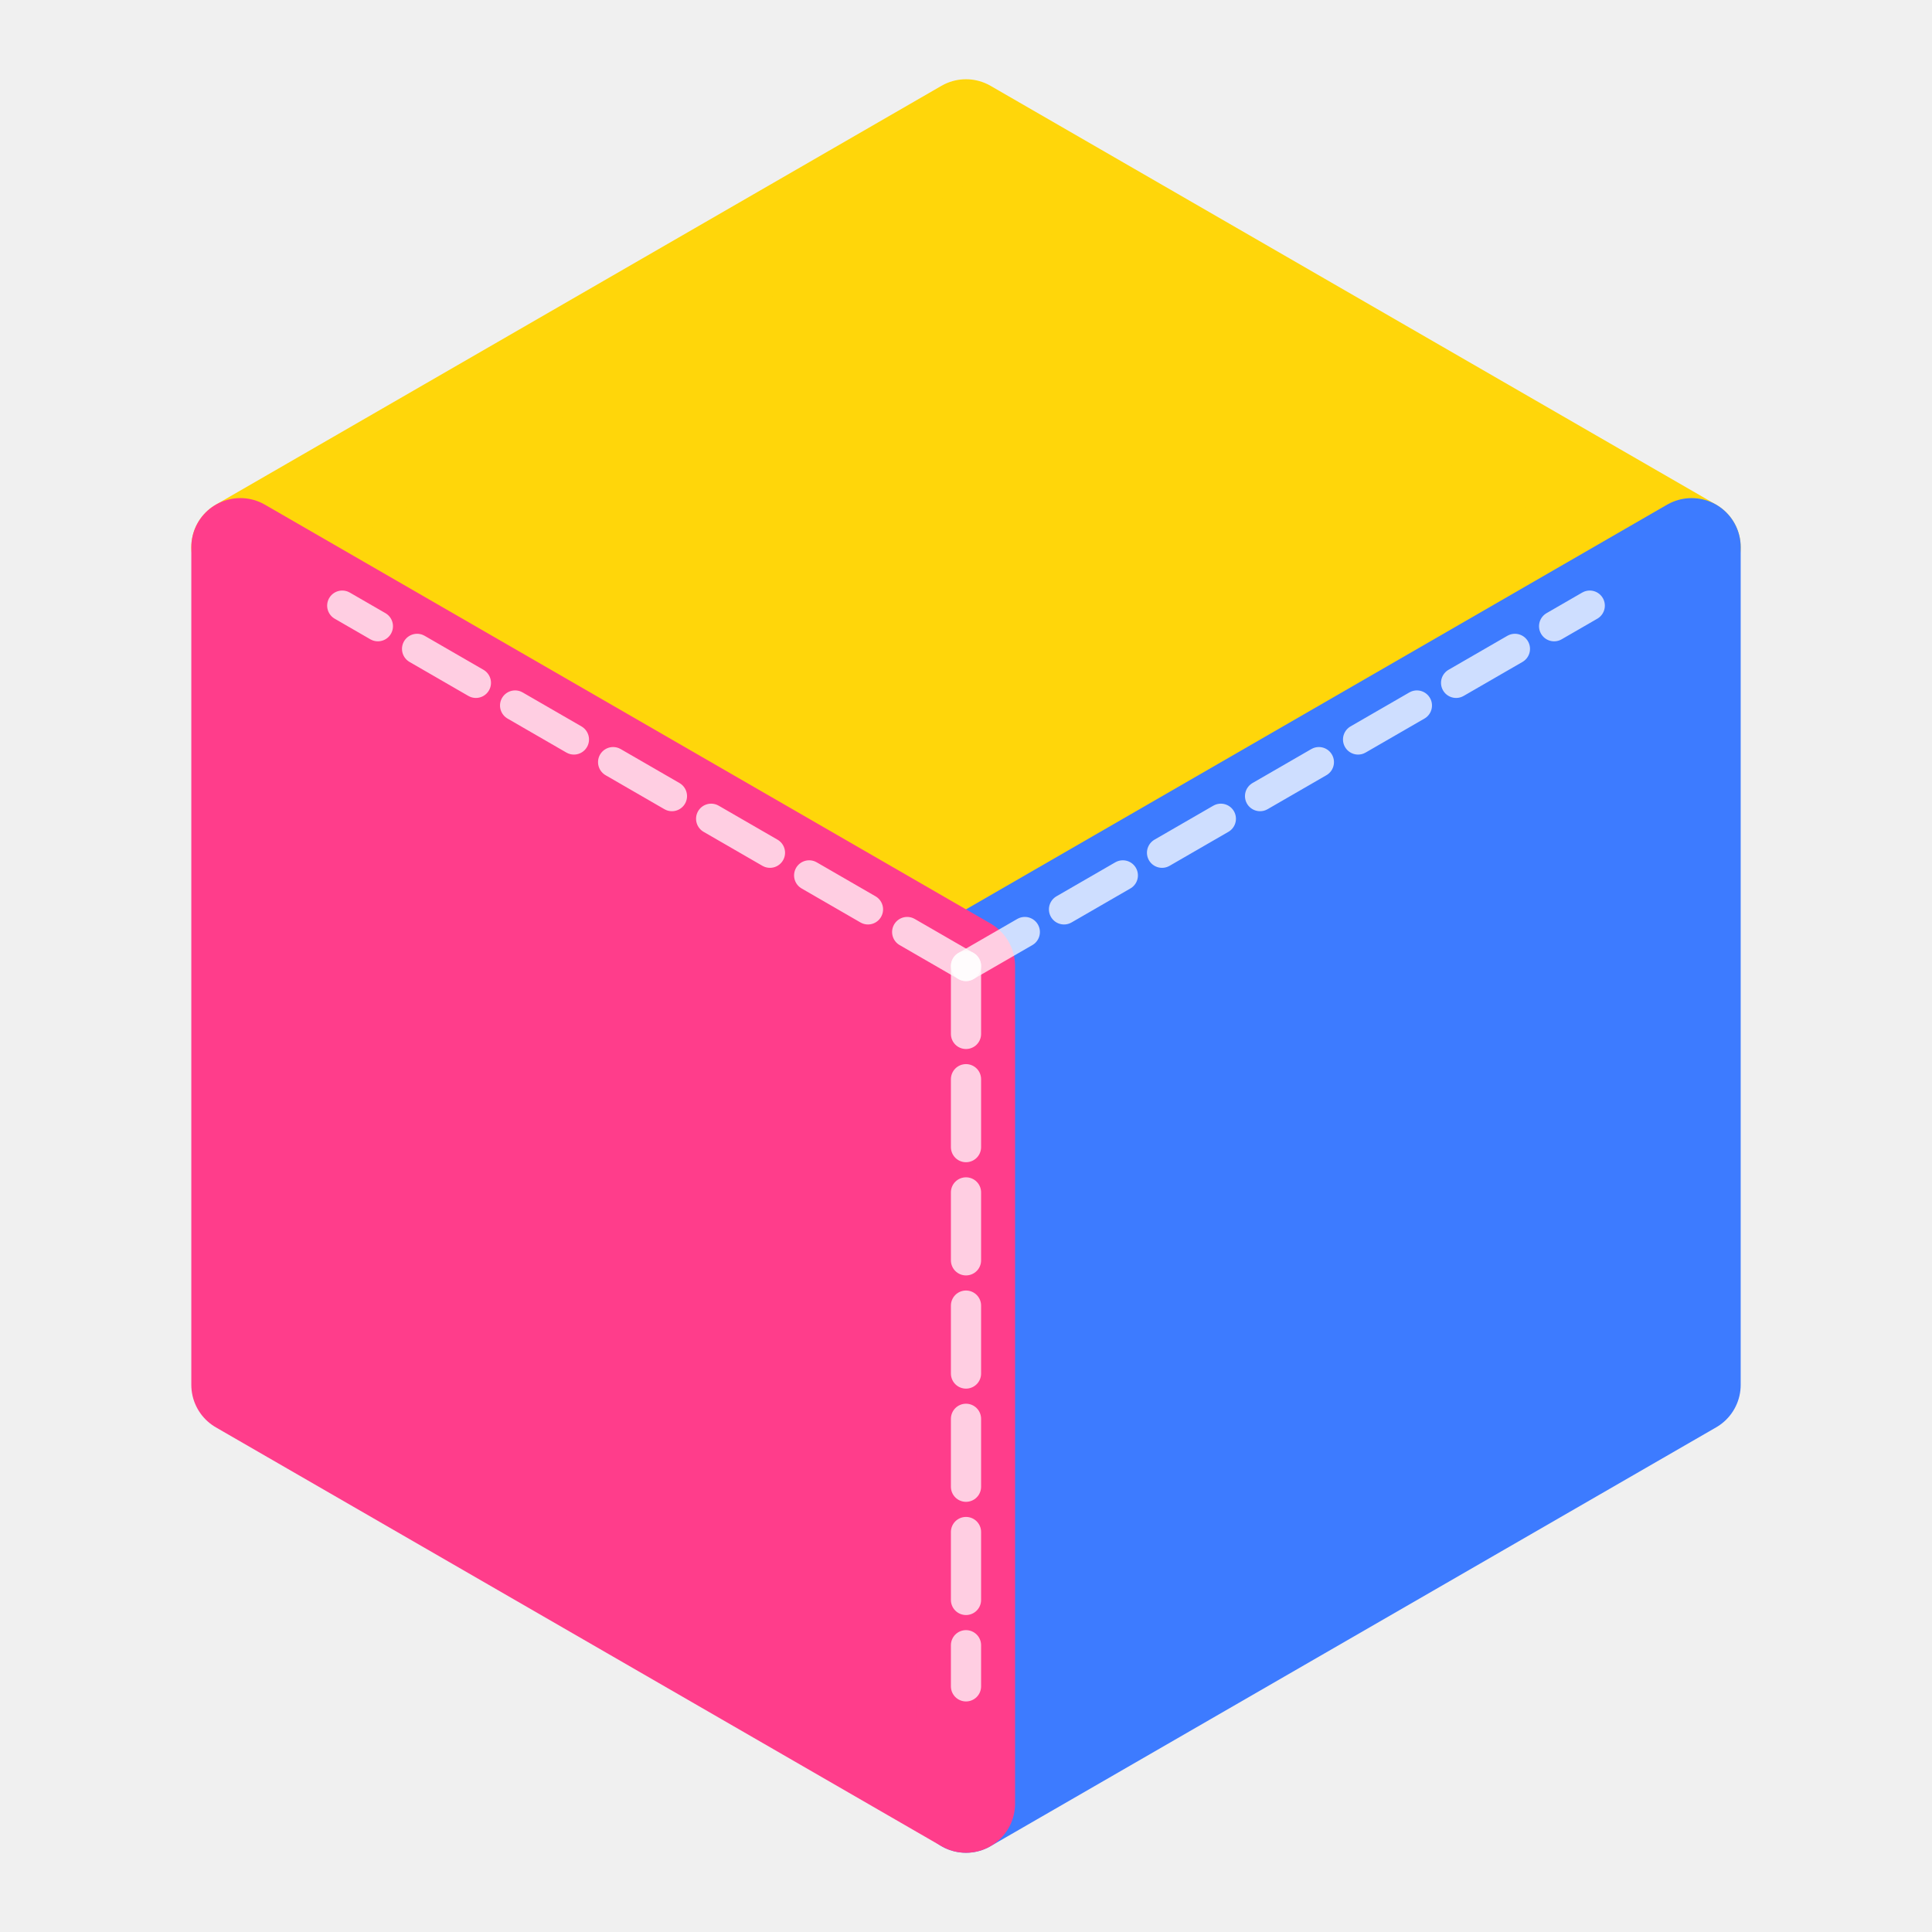
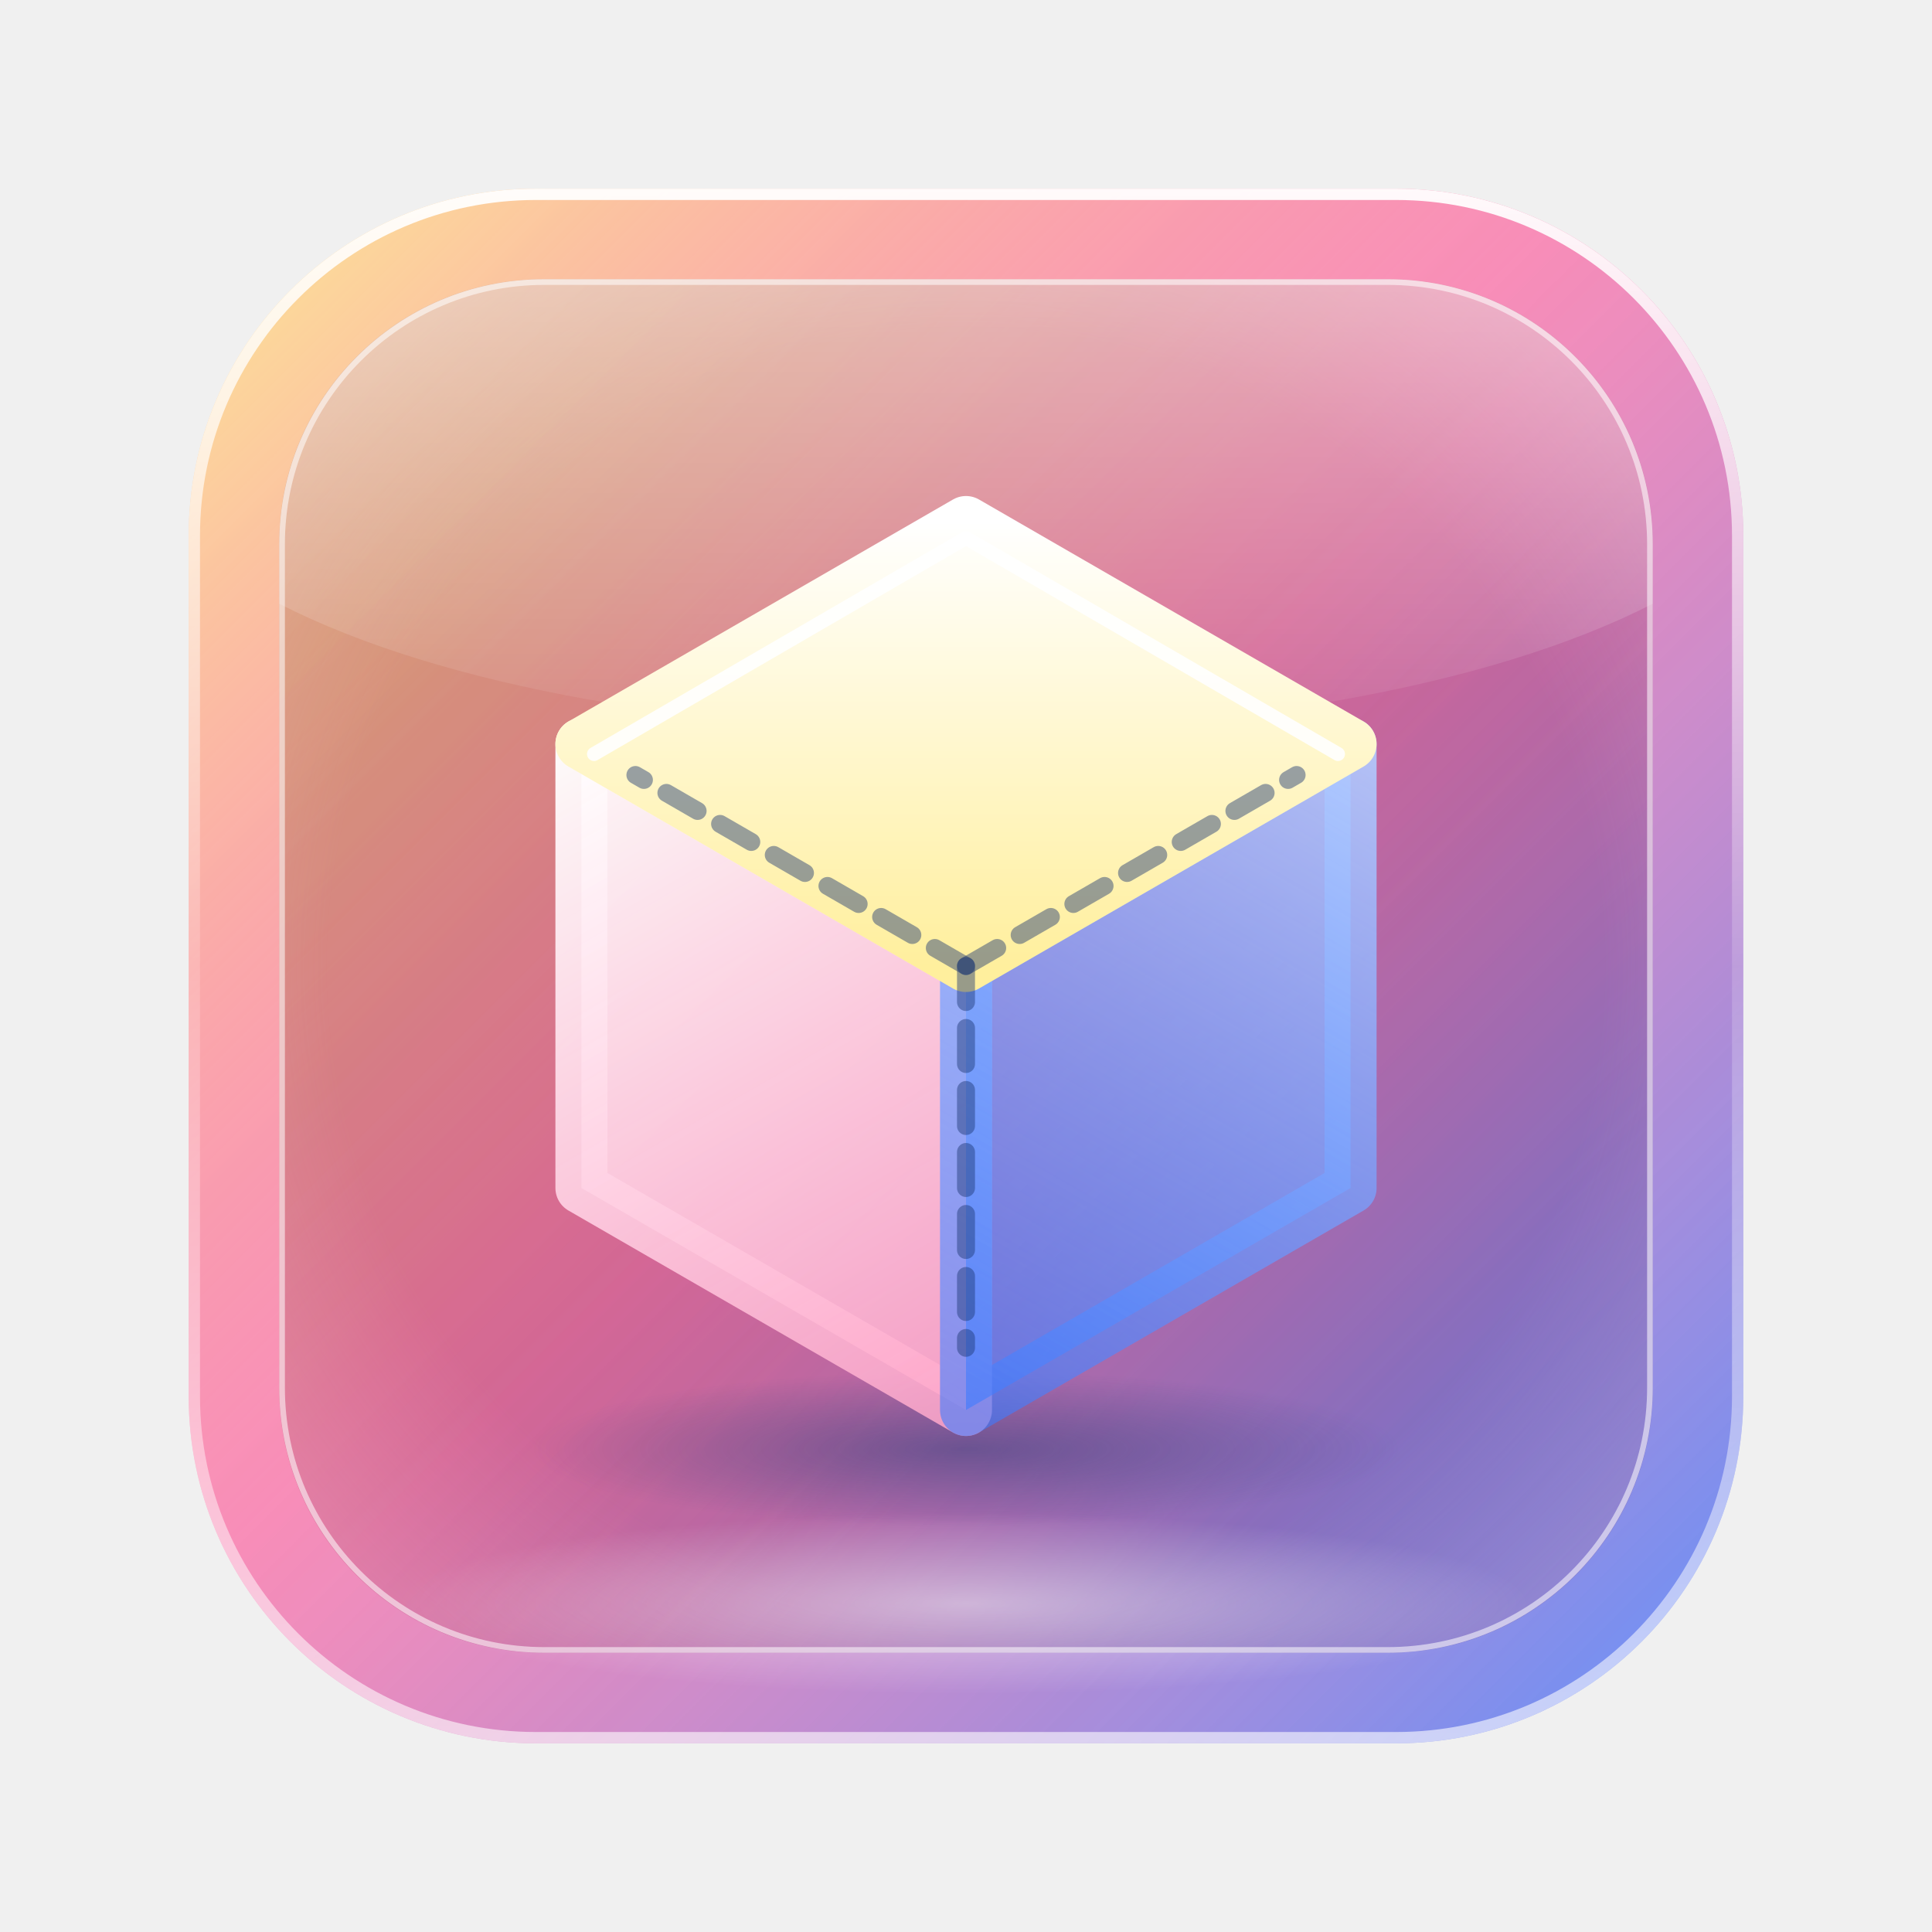
- <svg xmlns="http://www.w3.org/2000/svg" width="512" height="512" viewBox="0 0 512 512" fill="none">
-   <polygon points="256,256 63.7,145 256,34 448.3,145" fill="#FFD60A" stroke="#FFD60A" stroke-width="26" stroke-linejoin="round" />
-   <polygon points="256,256 448.3,145 448.3,367 256,478" fill="#3D7BFF" stroke="#3D7BFF" stroke-width="26" stroke-linejoin="round" />
-   <polygon points="256,256 256,478 63.7,367 63.7,145" fill="#FF3D8B" stroke="#FF3D8B" stroke-width="26" stroke-linejoin="round" />
-   <path d="M256 256 L421.3 160.5" stroke="#FFFFFF" stroke-opacity="0.75" stroke-width="8" stroke-dasharray="18 12" stroke-linecap="round" />
-   <path d="M256 256 L256 446.9" stroke="#FFFFFF" stroke-opacity="0.75" stroke-width="8" stroke-dasharray="18 12" stroke-linecap="round" />
-   <path d="M256 256 L90.7 160.5" stroke="#FFFFFF" stroke-opacity="0.75" stroke-width="8" stroke-dasharray="18 12" stroke-linecap="round" />
+ <svg xmlns="http://www.w3.org/2000/svg" width="64" height="64" viewBox="0 0 1024 1024" fill="none">
+   <defs>
+     <linearGradient id="rim" x1="100" y1="100" x2="924" y2="924" gradientUnits="userSpaceOnUse">
+       <stop offset="0" stop-color="#FFEB85" stop-opacity="0.85" />
+       <stop offset="0.45" stop-color="#FF3D8B" stop-opacity="0.55" />
+       <stop offset="1" stop-color="#3D7BFF" stop-opacity="0.8" />
+     </linearGradient>
+     <linearGradient id="rimHi" x1="0" y1="100" x2="0" y2="924" gradientUnits="userSpaceOnUse">
+       <stop offset="0" stop-color="#FFFFFF" stop-opacity="0.95" />
+       <stop offset="0.5" stop-color="#FFFFFF" stop-opacity="0.15" />
+       <stop offset="1" stop-color="#FFFFFF" stop-opacity="0.6" />
+     </linearGradient>
+     <linearGradient id="well" x1="148" y1="148" x2="876" y2="876" gradientUnits="userSpaceOnUse">
+       <stop offset="0" stop-color="#FFD60A" stop-opacity="0.14" />
+       <stop offset="0.5" stop-color="#FF3D8B" stop-opacity="0.24" />
+       <stop offset="1" stop-color="#3D7BFF" stop-opacity="0.4" />
+     </linearGradient>
+     <radialGradient id="edgeGlow" cx="512" cy="512" r="520" gradientUnits="userSpaceOnUse">
+       <stop offset="0.65" stop-color="#FFB1D1" stop-opacity="0" />
+       <stop offset="1" stop-color="#FFB1D1" stop-opacity="0.45" />
+     </radialGradient>
+     <linearGradient id="gloss" x1="0" y1="148" x2="0" y2="420" gradientUnits="userSpaceOnUse">
+       <stop offset="0" stop-color="#FFFFFF" stop-opacity="0.4" />
+       <stop offset="1" stop-color="#FFFFFF" stop-opacity="0" />
+     </linearGradient>
+     <radialGradient id="pool" cx="512" cy="850" r="300" gradientUnits="userSpaceOnUse" gradientTransform="translate(0 850) scale(1 0.16) translate(0 -850)">
+       <stop offset="0" stop-color="#FFFFFF" stop-opacity="0.5" />
+       <stop offset="1" stop-color="#FFFFFF" stop-opacity="0" />
+     </radialGradient>
+     <radialGradient id="drop" cx="512" cy="768" r="230" gradientUnits="userSpaceOnUse" gradientTransform="translate(0 768) scale(1 0.18) translate(0 -768)">
+       <stop offset="0" stop-color="#1B3773" stop-opacity="0.45" />
+       <stop offset="1" stop-color="#1B3773" stop-opacity="0" />
+     </radialGradient>
+     <linearGradient id="gTop" x1="0" y1="34" x2="0" y2="256" gradientUnits="userSpaceOnUse">
+       <stop offset="0" stop-color="#FFFFFF" stop-opacity="1" />
+       <stop offset="1" stop-color="#FFEF9D" stop-opacity="1" />
+     </linearGradient>
+     <linearGradient id="gLeft" x1="64" y1="145" x2="256" y2="478" gradientUnits="userSpaceOnUse">
+       <stop offset="0" stop-color="#FFFFFF" stop-opacity="0.95" />
+       <stop offset="1" stop-color="#FFA8CB" stop-opacity="0.85" />
+     </linearGradient>
+     <linearGradient id="gRight" x1="448" y1="145" x2="256" y2="478" gradientUnits="userSpaceOnUse">
+       <stop offset="0" stop-color="#B1CAFF" stop-opacity="0.9" />
+       <stop offset="1" stop-color="#3D7BFF" stop-opacity="0.6" />
+     </linearGradient>
+   </defs>
+   <rect x="100" y="100" width="824" height="824" rx="184" fill="url(#rim)" />
+   <rect x="103" y="103" width="818" height="818" rx="181" stroke="url(#rimHi)" stroke-width="6" />
+   <rect x="148" y="148" width="728" height="728" rx="140" fill="#000000" fill-opacity="0.18" />
+   <rect x="148" y="148" width="728" height="728" rx="140" fill="url(#well)" />
+   <rect x="148" y="148" width="728" height="728" rx="140" fill="url(#edgeGlow)" />
+   <path d="M148 288A140 140 0 0 1 288 148H736A140 140 0 0 1 876 288V320C700 410 324 410 148 320Z" fill="url(#gloss)" />
+   <ellipse cx="512" cy="850" rx="300" ry="48" fill="url(#pool)" />
+   <rect x="149.5" y="149.5" width="725" height="725" rx="139" stroke="#FFFFFF" stroke-opacity="0.55" stroke-width="3" />
+   <ellipse cx="512" cy="768" rx="230" ry="42" fill="url(#drop)" />
+   <g transform="translate(512 512) scale(1.06) translate(-256 -256)">
+     <polygon points="256,256 256,478 63.7,367 63.7,145" fill="url(#gLeft)" stroke="url(#gLeft)" stroke-width="26" stroke-linejoin="round" />
+     <polygon points="256,256 448.3,145 448.3,367 256,478" fill="url(#gRight)" stroke="url(#gRight)" stroke-width="26" stroke-linejoin="round" />
+     <polygon points="256,256 63.7,145 256,34 448.3,145" fill="url(#gTop)" stroke="url(#gTop)" stroke-width="26" stroke-linejoin="round" />
+     <path d="M256 256 L421.3 160.5" stroke="#1B3773" stroke-opacity="0.45" stroke-width="9" stroke-dasharray="18 13" stroke-linecap="round" />
+     <path d="M256 256 L256 446.9" stroke="#1B3773" stroke-opacity="0.45" stroke-width="9" stroke-dasharray="18 13" stroke-linecap="round" />
+     <path d="M256 256 L90.7 160.5" stroke="#1B3773" stroke-opacity="0.45" stroke-width="9" stroke-dasharray="18 13" stroke-linecap="round" />
+     <path d="M70 150 L256 42 L442 150" stroke="#FFFFFF" stroke-opacity="0.9" stroke-width="7" stroke-linecap="round" stroke-linejoin="round" fill="none" />
+   </g>
</svg>
